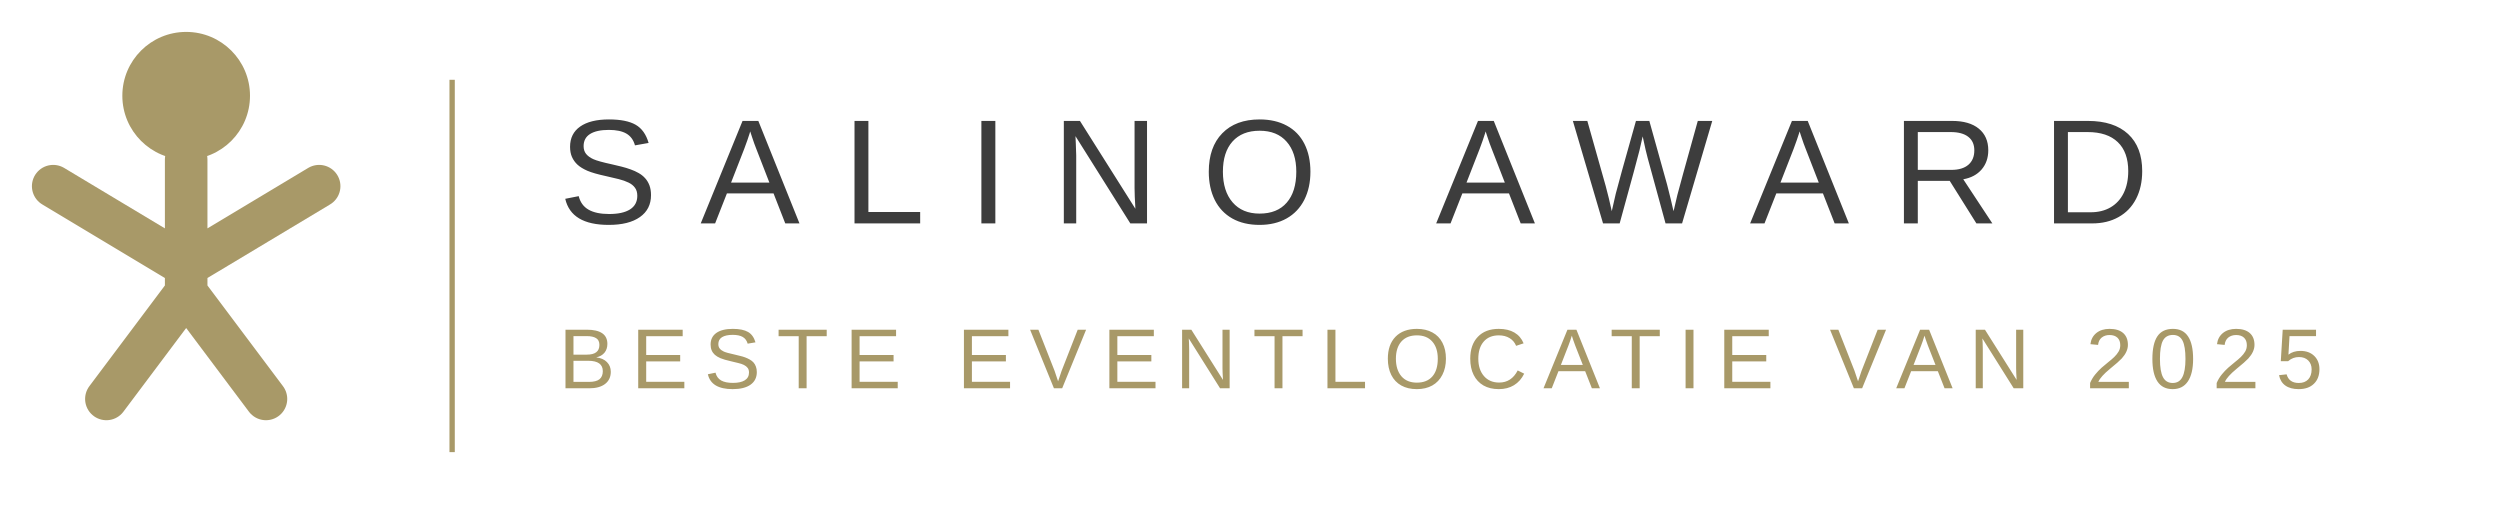
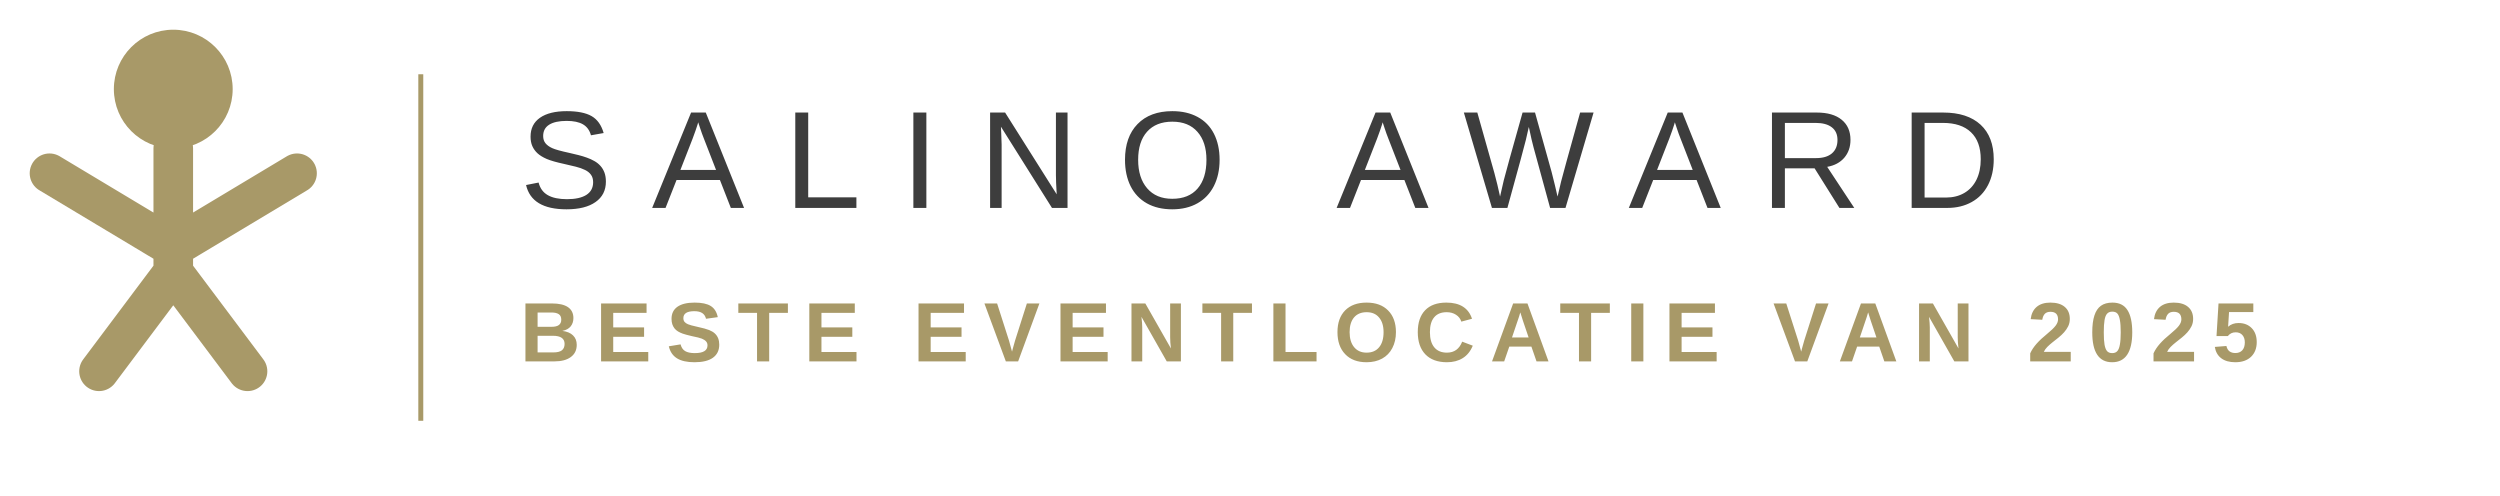
- <svg xmlns="http://www.w3.org/2000/svg" viewBox="0 0 470 100" width="470" height="100">
+ <svg xmlns="http://www.w3.org/2000/svg" viewBox="0 0 505 100" width="505" height="100">
  <rect width="470" height="100" fill="transparent" />
  <g fill="#a89968">
    <circle cx="35" cy="18" r="12" />
    <path d="M35 30 L35 55 M20 75 L35 55 L50 75 M10 35 L35 50 L60 35" stroke="#a89968" stroke-width="8" fill="none" stroke-linecap="round" stroke-linejoin="round" />
  </g>
  <line x1="85" y1="15" x2="85" y2="85" stroke="#a89968" stroke-width="1" />
  <text x="105" y="42" font-family="Arial, Helvetica, sans-serif" font-size="28" font-weight="400" fill="#3d3d3d" letter-spacing="8">SALINO AWARD</text>
-   <text x="105" y="73" font-family="Arial, Helvetica, sans-serif" font-size="16" font-weight="300" fill="#a89968" letter-spacing="3">BESTE EVENTLOCATIE VAN 2025</text>
+   <text x="105" y="73" font-family="Arial, Helvetica, sans-serif" font-size="17" font-weight="700" fill="#a89968" letter-spacing="3">BESTE EVENTLOCATIE VAN 2025</text>
</svg>
